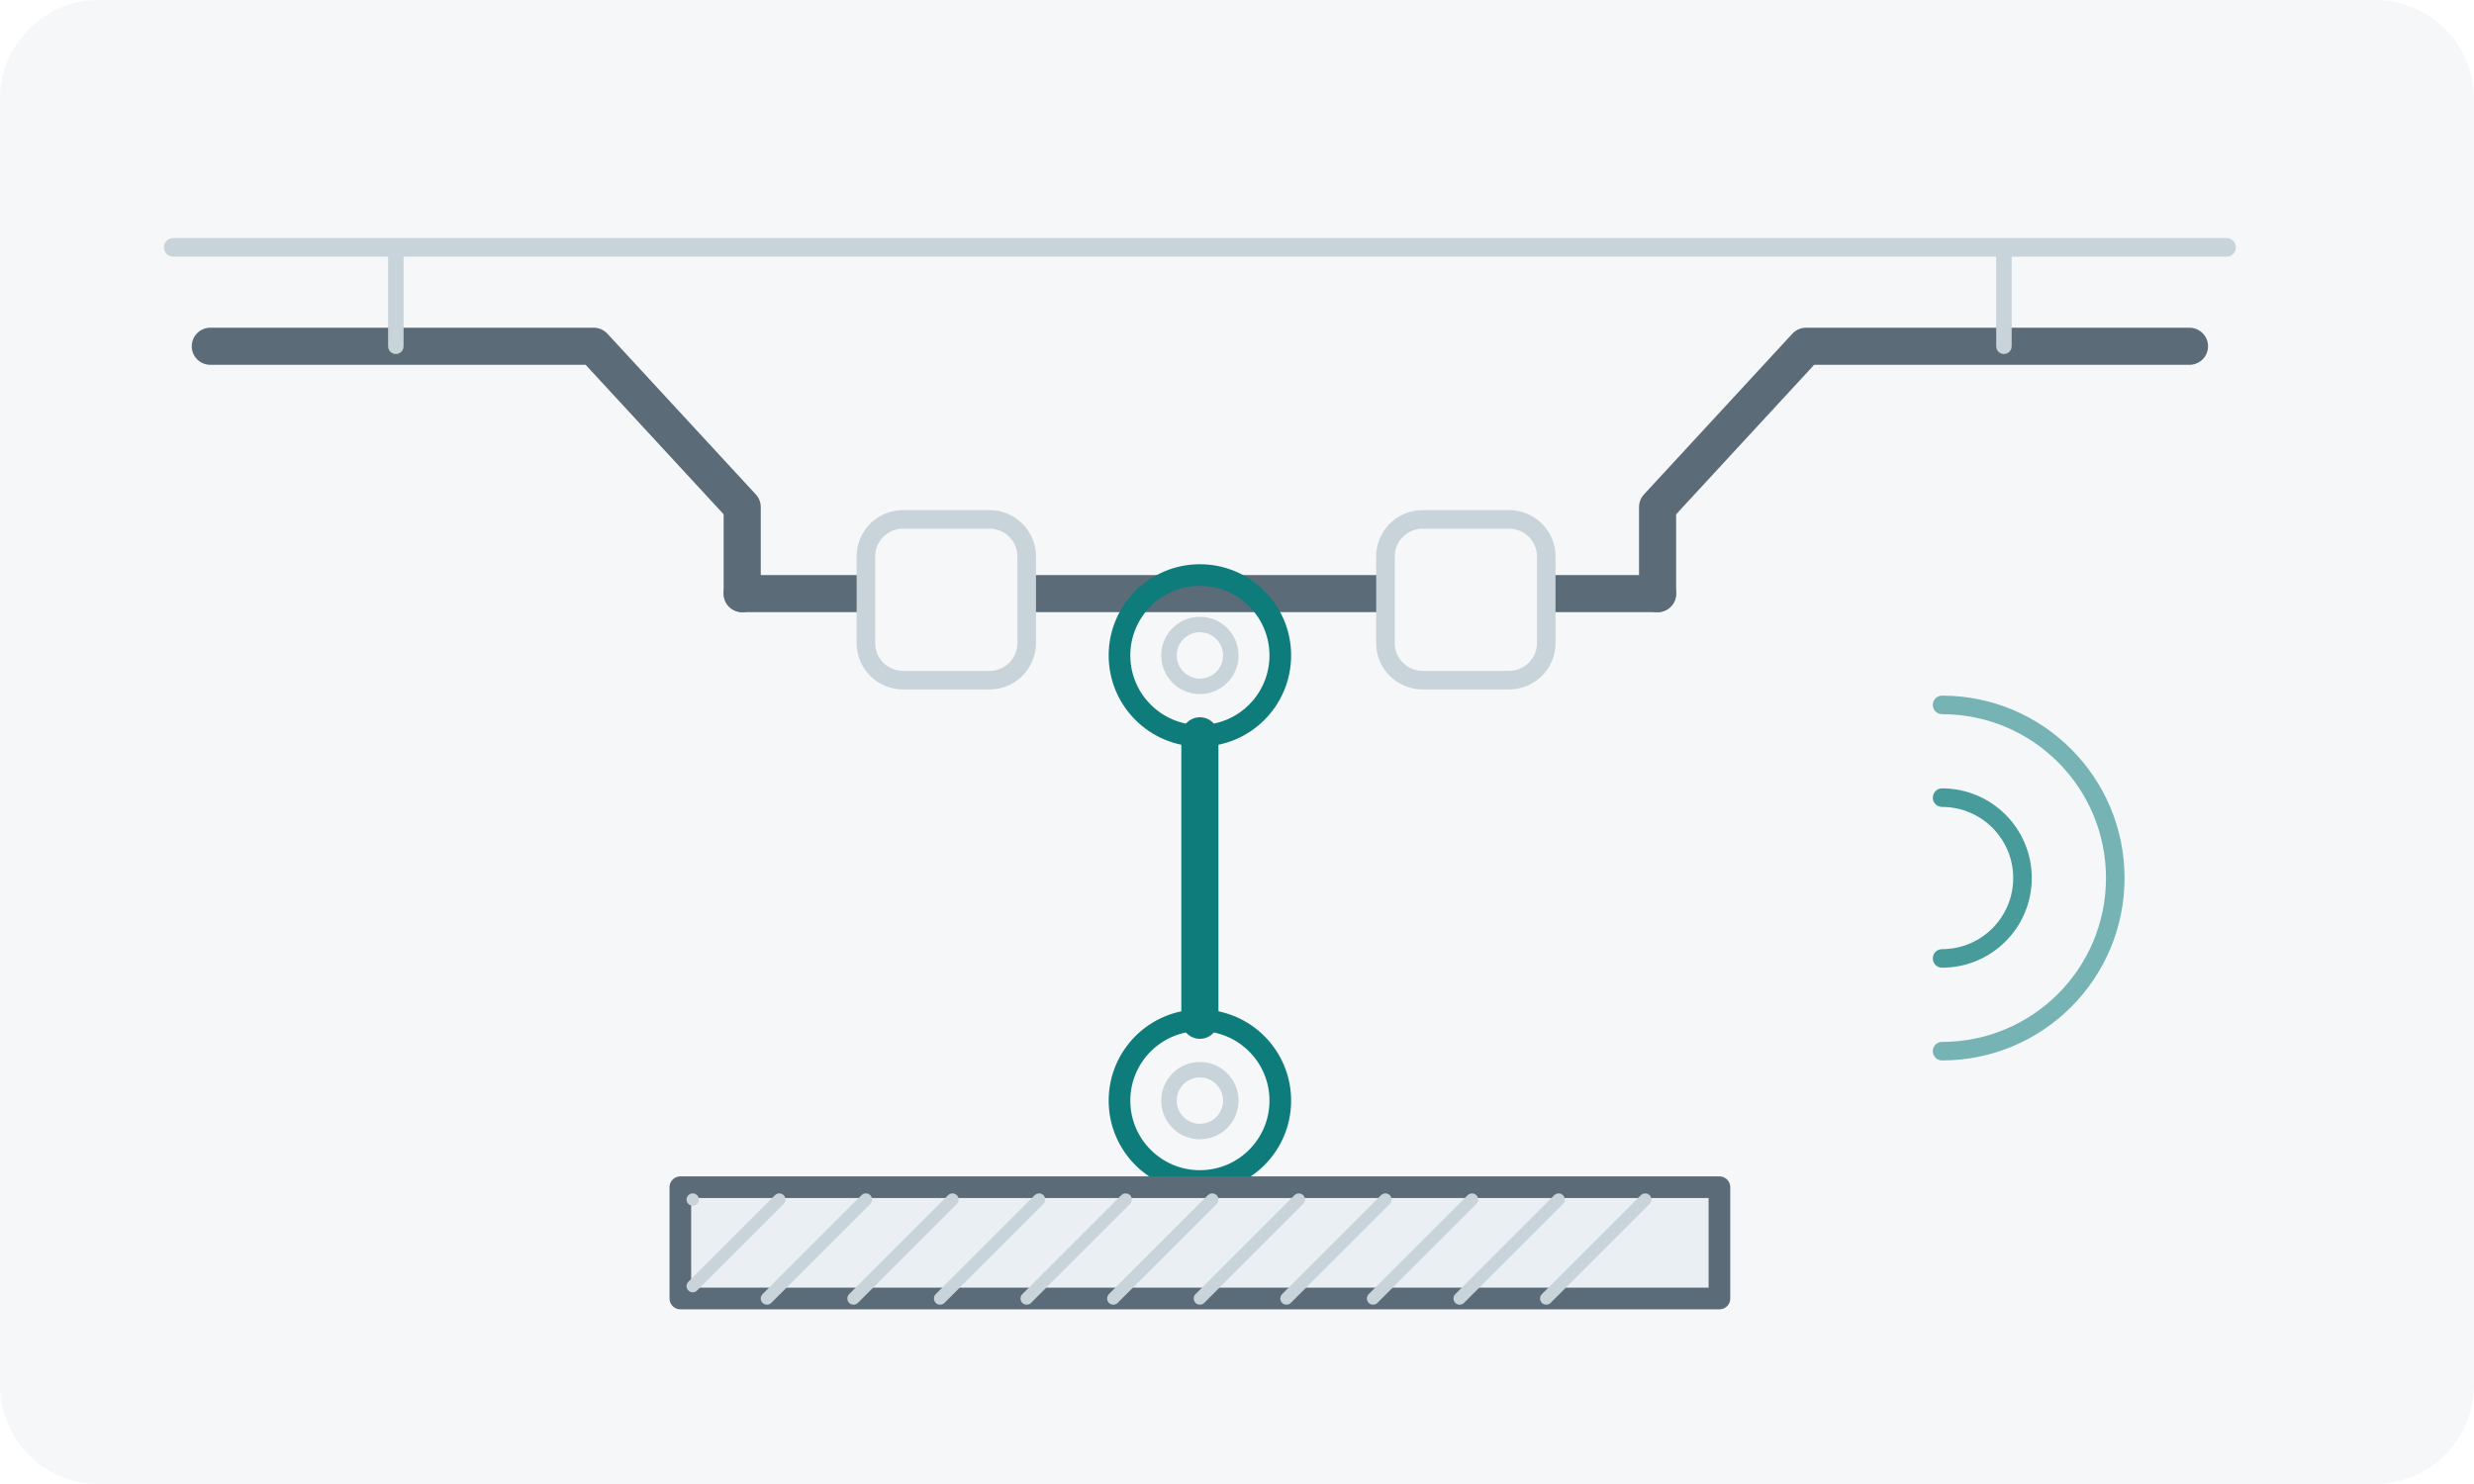
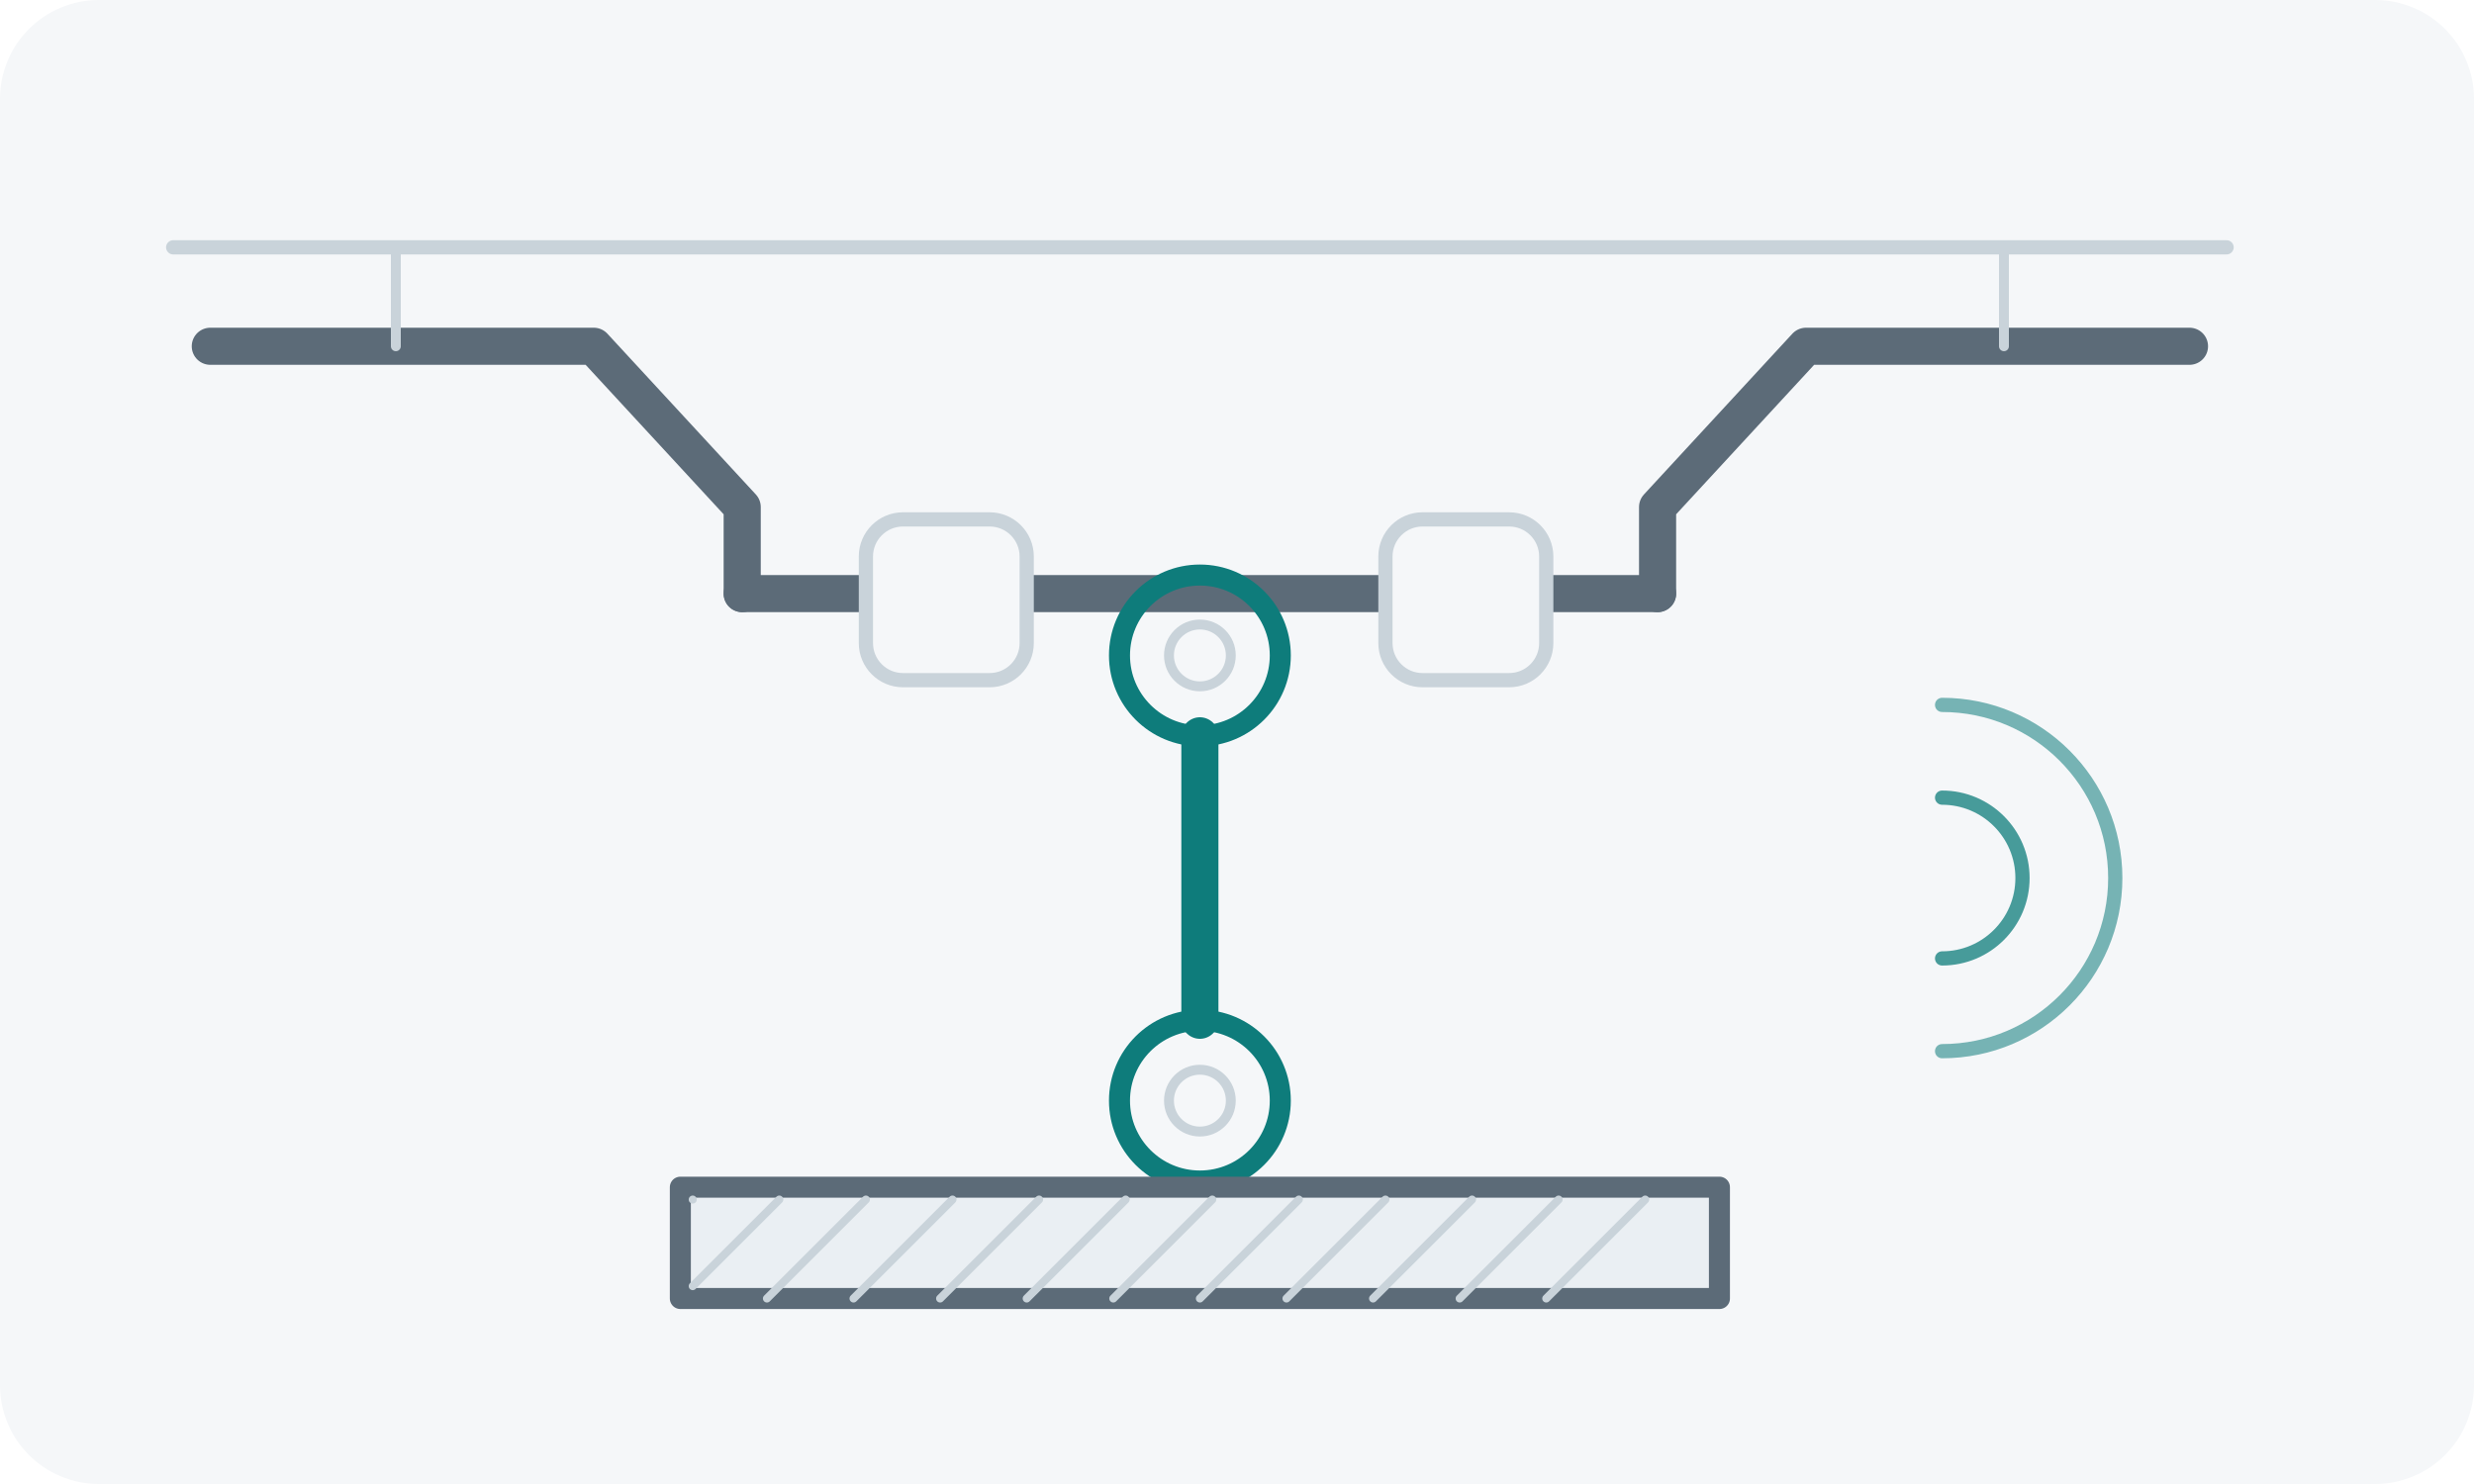
<svg xmlns="http://www.w3.org/2000/svg" viewBox="0 0 400 240" role="img" aria-label="Схема стойки стабилизатора">
  <rect width="400" height="240" rx="16" fill="#F5F7F9" />
  <g fill="none" stroke-linecap="round" stroke-linejoin="round">
-     <path d="M 34.0 56.0 L 96.0 56.0 L 120.0 82.0 L 120.0 96.0" stroke="#5C6B78" stroke-width="6" fill="none" />
-     <path d="M 120.0 96.0 L 268.0 96.0" stroke="#5C6B78" stroke-width="6" />
-     <path d="M 268.0 96.0 L 268.0 82.0 L 292.0 56.0 L 354.0 56.0" stroke="#5C6B78" stroke-width="6" fill="none" />
-     <rect x="140.0" y="84.0" width="26.0" height="26.0" rx="6" stroke="#C9D3DA" stroke-width="3" fill="#F5F7F9" />
-     <rect x="224.0" y="84.0" width="26.0" height="26.0" rx="6" stroke="#C9D3DA" stroke-width="3" fill="#F5F7F9" />
-     <circle cx="194.0" cy="106.0" r="13.0" stroke="#0E7C7B" stroke-width="3.5" fill="none" />
-     <circle cx="194.0" cy="106.0" r="5.0" stroke="#C9D3DA" stroke-width="2.5" fill="none" />
-     <path d="M 194.0 119.0 L 194.0 165.0" stroke="#0E7C7B" stroke-width="6" />
-     <circle cx="194.0" cy="178.0" r="13.0" stroke="#0E7C7B" stroke-width="3.5" fill="none" />
-     <circle cx="194.0" cy="178.0" r="5.0" stroke="#C9D3DA" stroke-width="2.5" fill="none" />
-     <path d="M 110.0 192.0 L 278.0 192.0 L 278.0 210.0 L 110.0 210.0 Z" stroke="#5C6B78" stroke-width="3.5" fill="#EAEFF3" />
-     <path d="M 112.0 194.0 L 112.0 194.0" stroke="#C9D3DA" stroke-width="2" />
-     <path d="M 126.0 194.0 L 112.0 208.0" stroke="#C9D3DA" stroke-width="2" />
-     <path d="M 140.0 194.0 L 124.0 210.0" stroke="#C9D3DA" stroke-width="2" />
-     <path d="M 154.0 194.0 L 138.0 210.0" stroke="#C9D3DA" stroke-width="2" />
-     <path d="M 168.0 194.0 L 152.0 210.0" stroke="#C9D3DA" stroke-width="2" />
-     <path d="M 182.0 194.0 L 166.0 210.0" stroke="#C9D3DA" stroke-width="2" />
-     <path d="M 196.0 194.0 L 180.0 210.0" stroke="#C9D3DA" stroke-width="2" />
-     <path d="M 210.0 194.0 L 194.0 210.0" stroke="#C9D3DA" stroke-width="2" />
-     <path d="M 224.0 194.0 L 208.0 210.0" stroke="#C9D3DA" stroke-width="2" />
-     <path d="M 238.0 194.0 L 222.0 210.0" stroke="#C9D3DA" stroke-width="2" />
-     <path d="M 252.0 194.0 L 236.0 210.0" stroke="#C9D3DA" stroke-width="2" />
-     <path d="M 266.0 194.0 L 250.0 210.0" stroke="#C9D3DA" stroke-width="2" />
-     <path d="M 28.0 40.0 L 360.0 40.0" stroke="#C9D3DA" stroke-width="3" fill="none" />
-     <path d="M 64.0 40.0 L 64.0 56.0" stroke="#C9D3DA" stroke-width="2.5" />
-     <path d="M 324.0 40.0 L 324.0 56.0" stroke="#C9D3DA" stroke-width="2.5" />
-     <path d="M 314 129 A 13 13 0 0 1 314 155" stroke="#0E7C7B" stroke-width="3" opacity="0.75" />
-     <path d="M 314 114 A 28 28 0 0 1 314 170" stroke="#0E7C7B" stroke-width="3" opacity="0.55" />
+     <path d="M 34.0 56.0 L 96.0 56.0 L 120.0 82.0 L 120.0 96.0" stroke="#5C6B78" stroke-width="6.0" fill="none" />
+     <path d="M 120.0 96.0 L 268.0 96.0" stroke="#5C6B78" stroke-width="6.0" />
+     <path d="M 268.0 96.0 L 268.0 82.0 L 292.0 56.0 L 354.0 56.0" stroke="#5C6B78" stroke-width="6.0" fill="none" />
+     <rect x="140.0" y="84.0" width="26.0" height="26.0" rx="6" stroke="#C9D3DA" stroke-width="2.3" fill="#F5F7F9" />
+     <rect x="224.0" y="84.0" width="26.0" height="26.0" rx="6" stroke="#C9D3DA" stroke-width="2.3" fill="#F5F7F9" />
+     <circle cx="194.0" cy="106.0" r="13.0" stroke="#0E7C7B" stroke-width="3.4" fill="none" />
+     <circle cx="194.0" cy="106.0" r="5.0" stroke="#C9D3DA" stroke-width="1.6" fill="none" />
+     <path d="M 194.0 119.0 L 194.0 165.0" stroke="#0E7C7B" stroke-width="6.0" />
+     <circle cx="194.0" cy="178.0" r="13.0" stroke="#0E7C7B" stroke-width="3.4" fill="none" />
+     <circle cx="194.0" cy="178.0" r="5.0" stroke="#C9D3DA" stroke-width="1.6" fill="none" />
+     <path d="M 110.0 192.0 L 278.0 192.0 L 278.0 210.0 L 110.0 210.0 Z" stroke="#5C6B78" stroke-width="3.4" fill="#EAEFF3" />
+     <path d="M 112.0 194.0 L 112.0 194.0" stroke="#C9D3DA" stroke-width="1.3" />
+     <path d="M 126.0 194.0 L 112.0 208.0" stroke="#C9D3DA" stroke-width="1.3" />
+     <path d="M 140.0 194.0 L 124.0 210.0" stroke="#C9D3DA" stroke-width="1.3" />
+     <path d="M 154.0 194.0 L 138.0 210.0" stroke="#C9D3DA" stroke-width="1.3" />
+     <path d="M 168.0 194.0 L 152.0 210.0" stroke="#C9D3DA" stroke-width="1.3" />
+     <path d="M 182.0 194.0 L 166.0 210.0" stroke="#C9D3DA" stroke-width="1.3" />
+     <path d="M 196.0 194.0 L 180.0 210.0" stroke="#C9D3DA" stroke-width="1.3" />
+     <path d="M 210.0 194.0 L 194.0 210.0" stroke="#C9D3DA" stroke-width="1.3" />
+     <path d="M 224.0 194.0 L 208.0 210.0" stroke="#C9D3DA" stroke-width="1.3" />
+     <path d="M 238.0 194.0 L 222.0 210.0" stroke="#C9D3DA" stroke-width="1.3" />
+     <path d="M 252.0 194.0 L 236.0 210.0" stroke="#C9D3DA" stroke-width="1.3" />
+     <path d="M 266.0 194.0 L 250.0 210.0" stroke="#C9D3DA" stroke-width="1.3" />
+     <path d="M 28.0 40.0 L 360.0 40.0" stroke="#C9D3DA" stroke-width="2.3" fill="none" />
+     <path d="M 64.0 40.0 L 64.0 56.0" stroke="#C9D3DA" stroke-width="1.6" />
+     <path d="M 324.0 40.0 L 324.0 56.0" stroke="#C9D3DA" stroke-width="1.6" />
+     <path d="M 314 129 A 13 13 0 0 1 314 155" stroke="#0E7C7B" stroke-width="2.3" opacity="0.75" />
+     <path d="M 314 114 A 28 28 0 0 1 314 170" stroke="#0E7C7B" stroke-width="2.3" opacity="0.55" />
  </g>
</svg>
